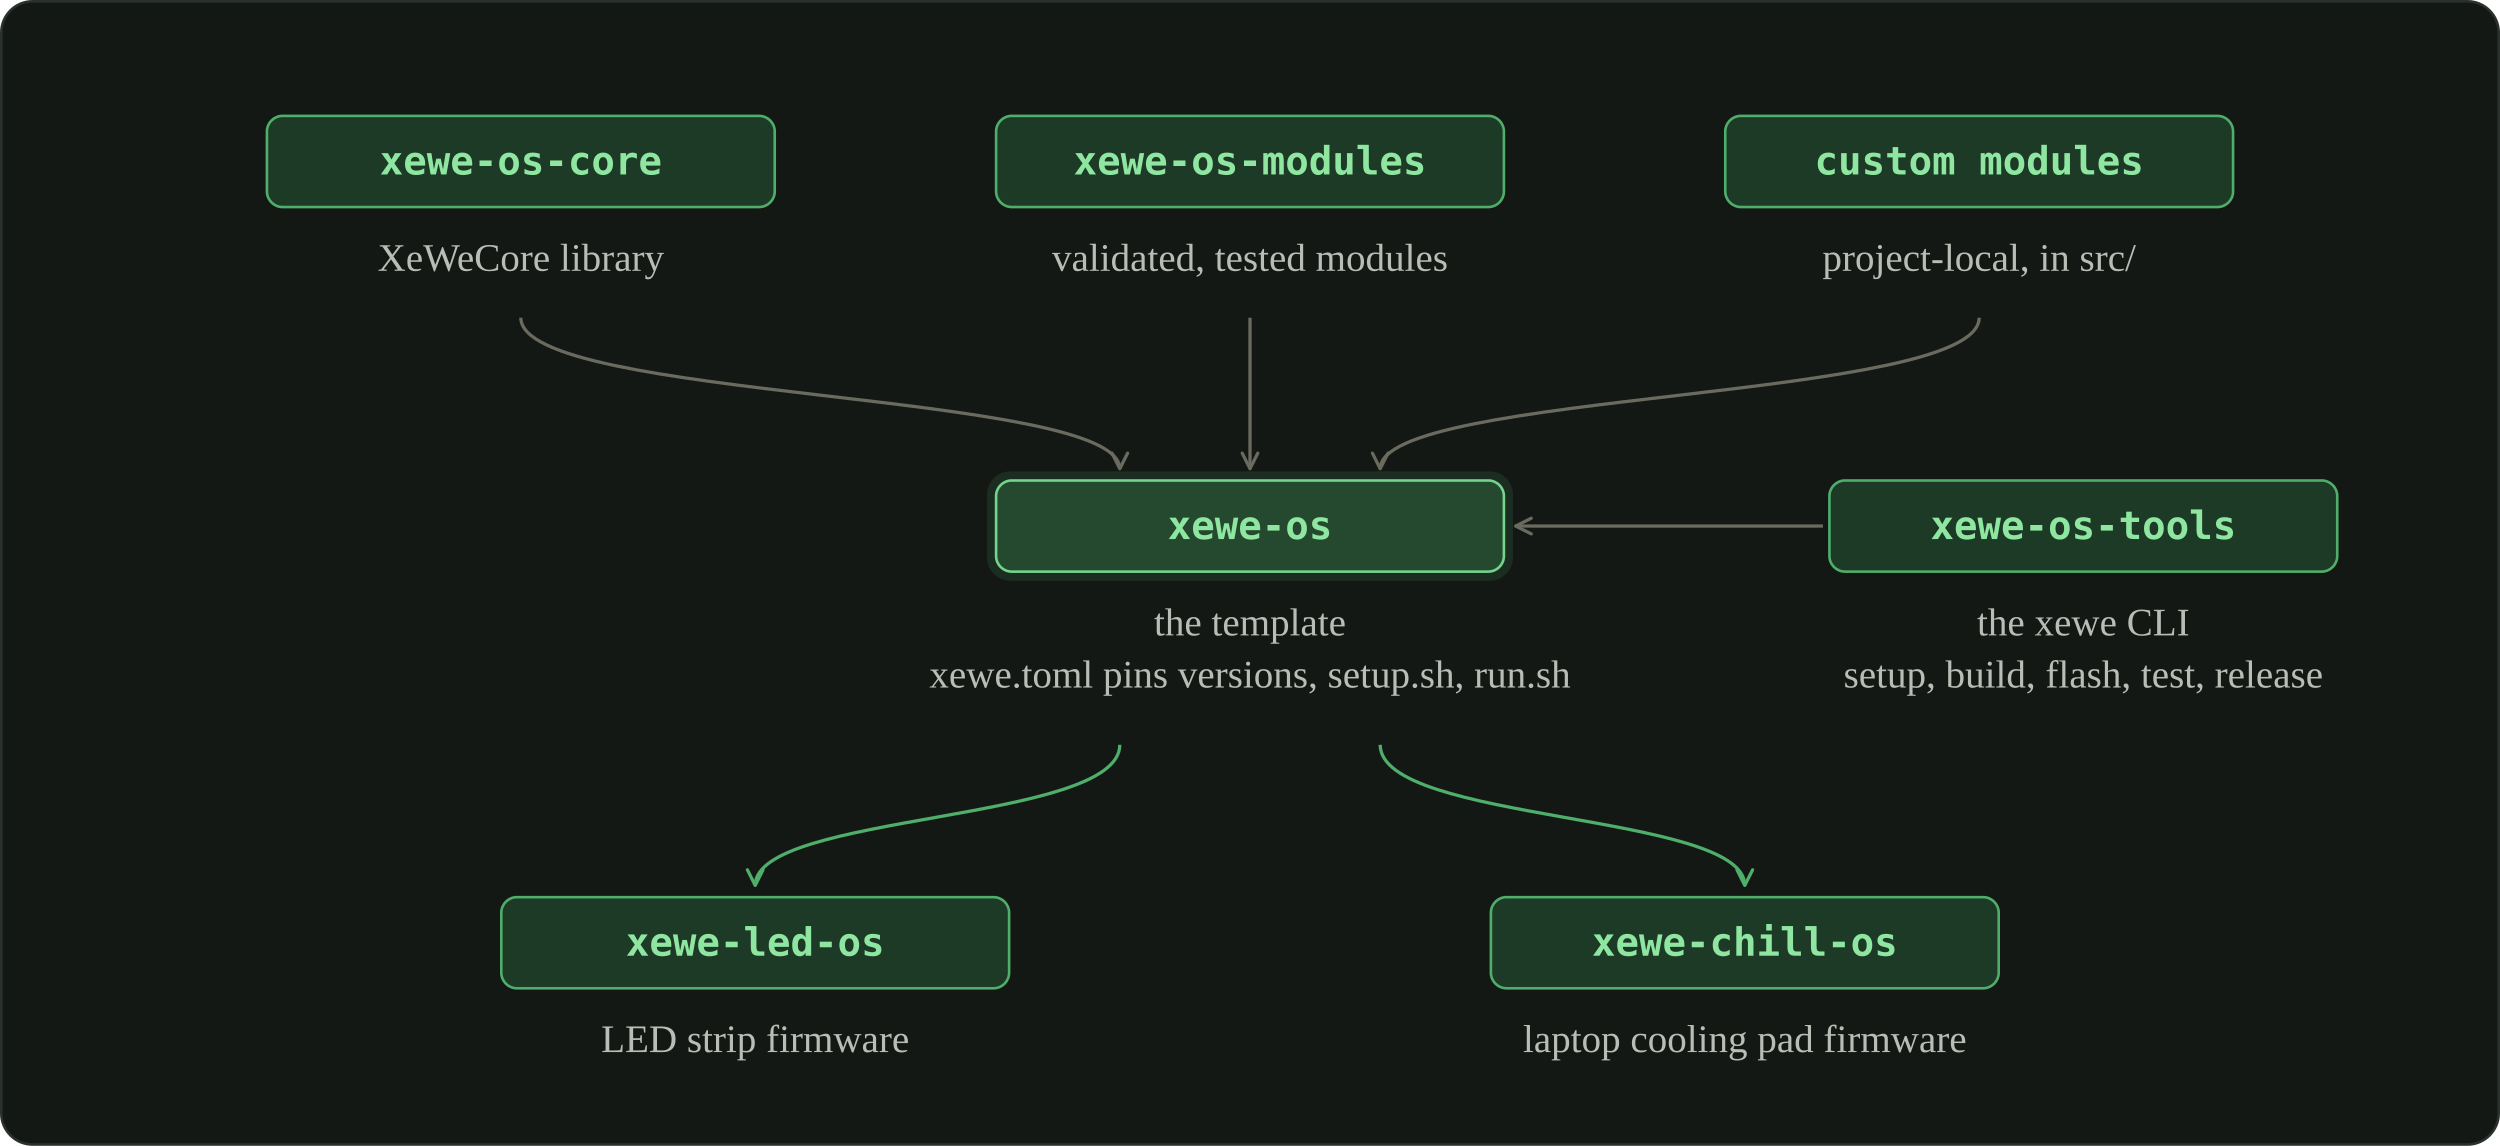
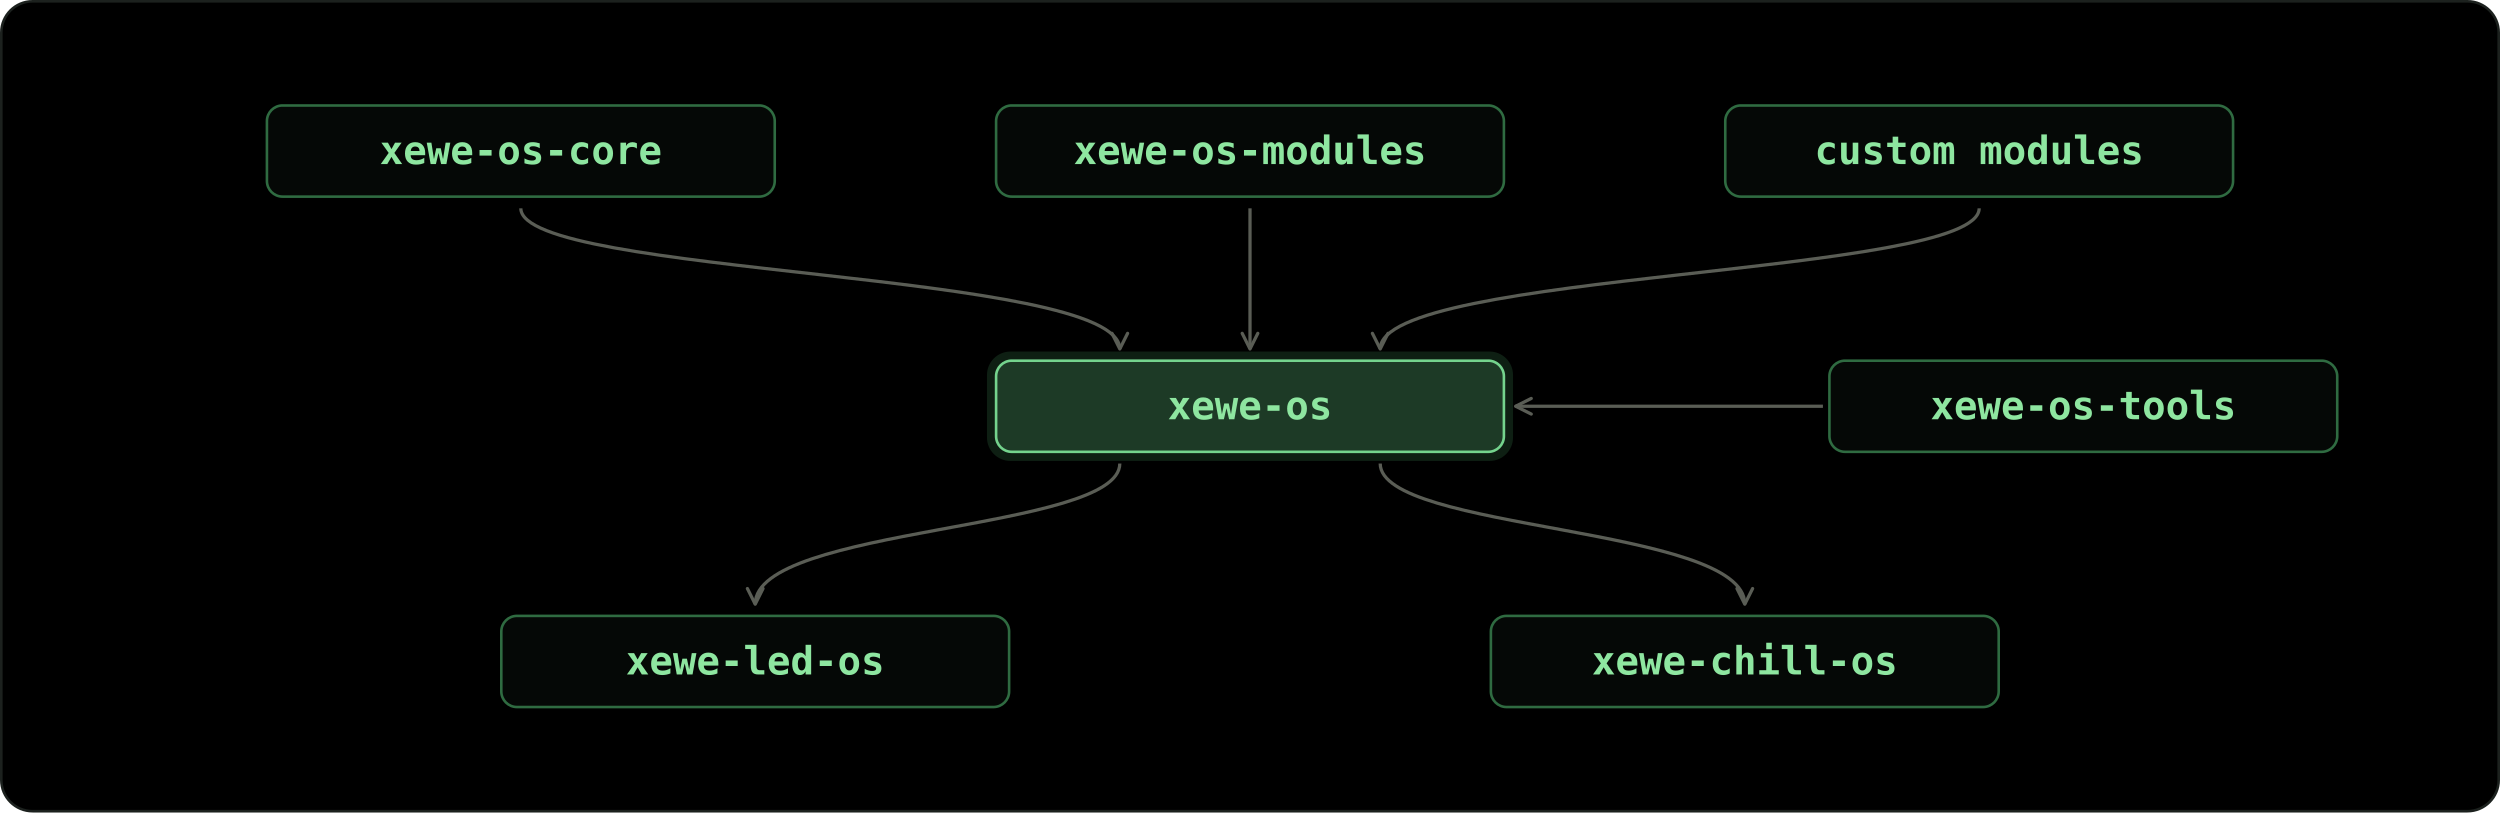
- <svg xmlns="http://www.w3.org/2000/svg" width="960" height="440" viewBox="0 0 960 440" role="img" aria-labelledby="title desc">
-   <rect x="0.5" y="0.5" width="959" height="439" rx="12" fill="#131815" stroke="#2a302c" />
+ <svg xmlns="http://www.w3.org/2000/svg" width="960" height="312" viewBox="0 0 960 312" role="img" aria-labelledby="title desc">
+   <rect x="0.5" y="0.5" width="959" height="311" rx="12" fill="#000000" stroke="#1c211e" />
  <defs>
    <marker id="a-line" viewBox="0 0 8 8" refX="7" refY="4" markerWidth="8" markerHeight="8" markerUnits="userSpaceOnUse" orient="auto">
-       <path d="M1 1L7 4L1 7" fill="none" stroke="#6b6a5e" stroke-width="1.25" stroke-linecap="round" stroke-linejoin="round" />
+       <path d="M1 1L7 4L1 7" fill="none" stroke="#5a5d55" stroke-width="1.25" stroke-linecap="round" stroke-linejoin="round" />
    </marker>
    <marker id="a-accent" viewBox="0 0 8 8" refX="7" refY="4" markerWidth="8" markerHeight="8" markerUnits="userSpaceOnUse" orient="auto">
-       <path d="M1 1L7 4L1 7" fill="none" stroke="#4fae6a" stroke-width="1.25" stroke-linecap="round" stroke-linejoin="round" />
+       <path d="M1 1L7 4L1 7" fill="none" stroke="#5a5d55" stroke-width="1.25" stroke-linecap="round" stroke-linejoin="round" />
    </marker>
  </defs>
  <g fill="none" stroke-width="1.25">
-     <path d="M200 122C200 154 430 150 430 180" stroke="#6b6a5e" marker-end="url(#a-line)" />
-     <path d="M480 122V180" stroke="#6b6a5e" marker-end="url(#a-line)" />
-     <path d="M760 122C760 154 530 150 530 180" stroke="#6b6a5e" marker-end="url(#a-line)" />
-     <path d="M700 202H582" stroke="#6b6a5e" marker-end="url(#a-line)" />
-     <path d="M430 286C430 316 290 312 290 340" stroke="#4fae6a" marker-end="url(#a-accent)" />
-     <path d="M530 286C530 316 670 312 670 340" stroke="#4fae6a" marker-end="url(#a-accent)" />
+     <path d="M200 80C200 106 430 104 430 134" stroke="#5a5d55" marker-end="url(#a-line)" />
+     <path d="M480 80V134" stroke="#5a5d55" marker-end="url(#a-line)" />
+     <path d="M760 80C760 106 530 104 530 134" stroke="#5a5d55" marker-end="url(#a-line)" />
+     <path d="M700 156H582" stroke="#5a5d55" marker-end="url(#a-line)" />
+     <path d="M430 178C430 204 290 202 290 232" stroke="#5a5d55" marker-end="url(#a-accent)" />
+     <path d="M530 178C530 204 670 202 670 232" stroke="#5a5d55" marker-end="url(#a-accent)" />
  </g>
-   <rect x="102.5" y="44.5" width="195" height="35" rx="6" fill="#1d3a26" stroke="#4fae6a" />
-   <text x="200" y="67" font-family="'Space Mono', ui-monospace, SFMono-Regular, Menlo, Consolas, monospace" font-size="15" font-weight="700" fill="#8ee6a0" text-anchor="middle">xewe-os-core</text>
-   <text x="200" y="104" font-family="Newsreader, Georgia, 'Times New Roman', serif" font-size="15" fill="#b9bdb6" text-anchor="middle">XeWeCore library</text>
-   <rect x="382.5" y="44.5" width="195" height="35" rx="6" fill="#1d3a26" stroke="#4fae6a" />
-   <text x="480" y="67" font-family="'Space Mono', ui-monospace, SFMono-Regular, Menlo, Consolas, monospace" font-size="15" font-weight="700" fill="#8ee6a0" text-anchor="middle">xewe-os-modules</text>
-   <text x="480" y="104" font-family="Newsreader, Georgia, 'Times New Roman', serif" font-size="15" fill="#b9bdb6" text-anchor="middle">validated, tested modules</text>
-   <rect x="662.5" y="44.5" width="195" height="35" rx="6" fill="#1d3a26" stroke="#4fae6a" />
-   <text x="760" y="67" font-family="'Space Mono', ui-monospace, SFMono-Regular, Menlo, Consolas, monospace" font-size="15" font-weight="700" fill="#8ee6a0" text-anchor="middle">custom modules</text>
-   <text x="760" y="104" font-family="Newsreader, Georgia, 'Times New Roman', serif" font-size="15" fill="#b9bdb6" text-anchor="middle">project-local, in src/</text>
-   <rect x="379.0" y="181" width="202" height="42" rx="9" fill="rgba(79,174,106,0.14)" />
-   <rect x="382.5" y="184.5" width="195" height="35" rx="6" fill="#25492f" stroke="#74d38d" />
-   <text x="480" y="207" font-family="'Space Mono', ui-monospace, SFMono-Regular, Menlo, Consolas, monospace" font-size="15" font-weight="700" fill="#8ee6a0" text-anchor="middle">xewe-os</text>
-   <text x="480" y="244" font-family="Newsreader, Georgia, 'Times New Roman', serif" font-size="15" fill="#b9bdb6" text-anchor="middle">the template</text>
-   <text x="480" y="264" font-family="Newsreader, Georgia, 'Times New Roman', serif" font-size="15" fill="#b9bdb6" text-anchor="middle">xewe.toml pins versions, setup.sh, run.sh</text>
-   <rect x="702.5" y="184.5" width="195" height="35" rx="6" fill="#1d3a26" stroke="#4fae6a" />
-   <text x="800" y="207" font-family="'Space Mono', ui-monospace, SFMono-Regular, Menlo, Consolas, monospace" font-size="15" font-weight="700" fill="#8ee6a0" text-anchor="middle">xewe-os-tools</text>
-   <text x="800" y="244" font-family="Newsreader, Georgia, 'Times New Roman', serif" font-size="15" fill="#b9bdb6" text-anchor="middle">the xewe CLI</text>
-   <text x="800" y="264" font-family="Newsreader, Georgia, 'Times New Roman', serif" font-size="15" fill="#b9bdb6" text-anchor="middle">setup, build, flash, test, release</text>
-   <rect x="192.5" y="344.5" width="195" height="35" rx="6" fill="#1d3a26" stroke="#4fae6a" />
-   <text x="290" y="367" font-family="'Space Mono', ui-monospace, SFMono-Regular, Menlo, Consolas, monospace" font-size="15" font-weight="700" fill="#8ee6a0" text-anchor="middle">xewe-led-os</text>
-   <text x="290" y="404" font-family="Newsreader, Georgia, 'Times New Roman', serif" font-size="15" fill="#b9bdb6" text-anchor="middle">LED strip firmware</text>
-   <rect x="572.5" y="344.5" width="195" height="35" rx="6" fill="#1d3a26" stroke="#4fae6a" />
-   <text x="670" y="367" font-family="'Space Mono', ui-monospace, SFMono-Regular, Menlo, Consolas, monospace" font-size="15" font-weight="700" fill="#8ee6a0" text-anchor="middle">xewe-chill-os</text>
-   <text x="670" y="404" font-family="Newsreader, Georgia, 'Times New Roman', serif" font-size="15" fill="#b9bdb6" text-anchor="middle">laptop cooling pad firmware</text>
+   <rect x="102.5" y="40.5" width="195" height="35" rx="6" fill="#050806" stroke="#2f6b41" />
+   <text x="200" y="63" font-family="'Space Mono', ui-monospace, SFMono-Regular, Menlo, Consolas, monospace" font-size="15" font-weight="700" fill="#8ee6a0" text-anchor="middle">xewe-os-core</text>
+   <rect x="382.5" y="40.5" width="195" height="35" rx="6" fill="#050806" stroke="#2f6b41" />
+   <text x="480" y="63" font-family="'Space Mono', ui-monospace, SFMono-Regular, Menlo, Consolas, monospace" font-size="15" font-weight="700" fill="#8ee6a0" text-anchor="middle">xewe-os-modules</text>
+   <rect x="662.5" y="40.5" width="195" height="35" rx="6" fill="#050806" stroke="#2f6b41" />
+   <text x="760" y="63" font-family="'Space Mono', ui-monospace, SFMono-Regular, Menlo, Consolas, monospace" font-size="15" font-weight="700" fill="#8ee6a0" text-anchor="middle">custom modules</text>
+   <rect x="379.0" y="135" width="202" height="42" rx="9" fill="rgba(79,174,106,0.18)" />
+   <rect x="382.5" y="138.5" width="195" height="35" rx="6" fill="#1d3a26" stroke="#74d38d" />
+   <text x="480" y="161" font-family="'Space Mono', ui-monospace, SFMono-Regular, Menlo, Consolas, monospace" font-size="15" font-weight="700" fill="#8ee6a0" text-anchor="middle">xewe-os</text>
+   <rect x="702.5" y="138.5" width="195" height="35" rx="6" fill="#050806" stroke="#2f6b41" />
+   <text x="800" y="161" font-family="'Space Mono', ui-monospace, SFMono-Regular, Menlo, Consolas, monospace" font-size="15" font-weight="700" fill="#8ee6a0" text-anchor="middle">xewe-os-tools</text>
+   <rect x="192.5" y="236.5" width="195" height="35" rx="6" fill="#050806" stroke="#2f6b41" />
+   <text x="290" y="259" font-family="'Space Mono', ui-monospace, SFMono-Regular, Menlo, Consolas, monospace" font-size="15" font-weight="700" fill="#8ee6a0" text-anchor="middle">xewe-led-os</text>
+   <rect x="572.5" y="236.5" width="195" height="35" rx="6" fill="#050806" stroke="#2f6b41" />
+   <text x="670" y="259" font-family="'Space Mono', ui-monospace, SFMono-Regular, Menlo, Consolas, monospace" font-size="15" font-weight="700" fill="#8ee6a0" text-anchor="middle">xewe-chill-os</text>
</svg>
